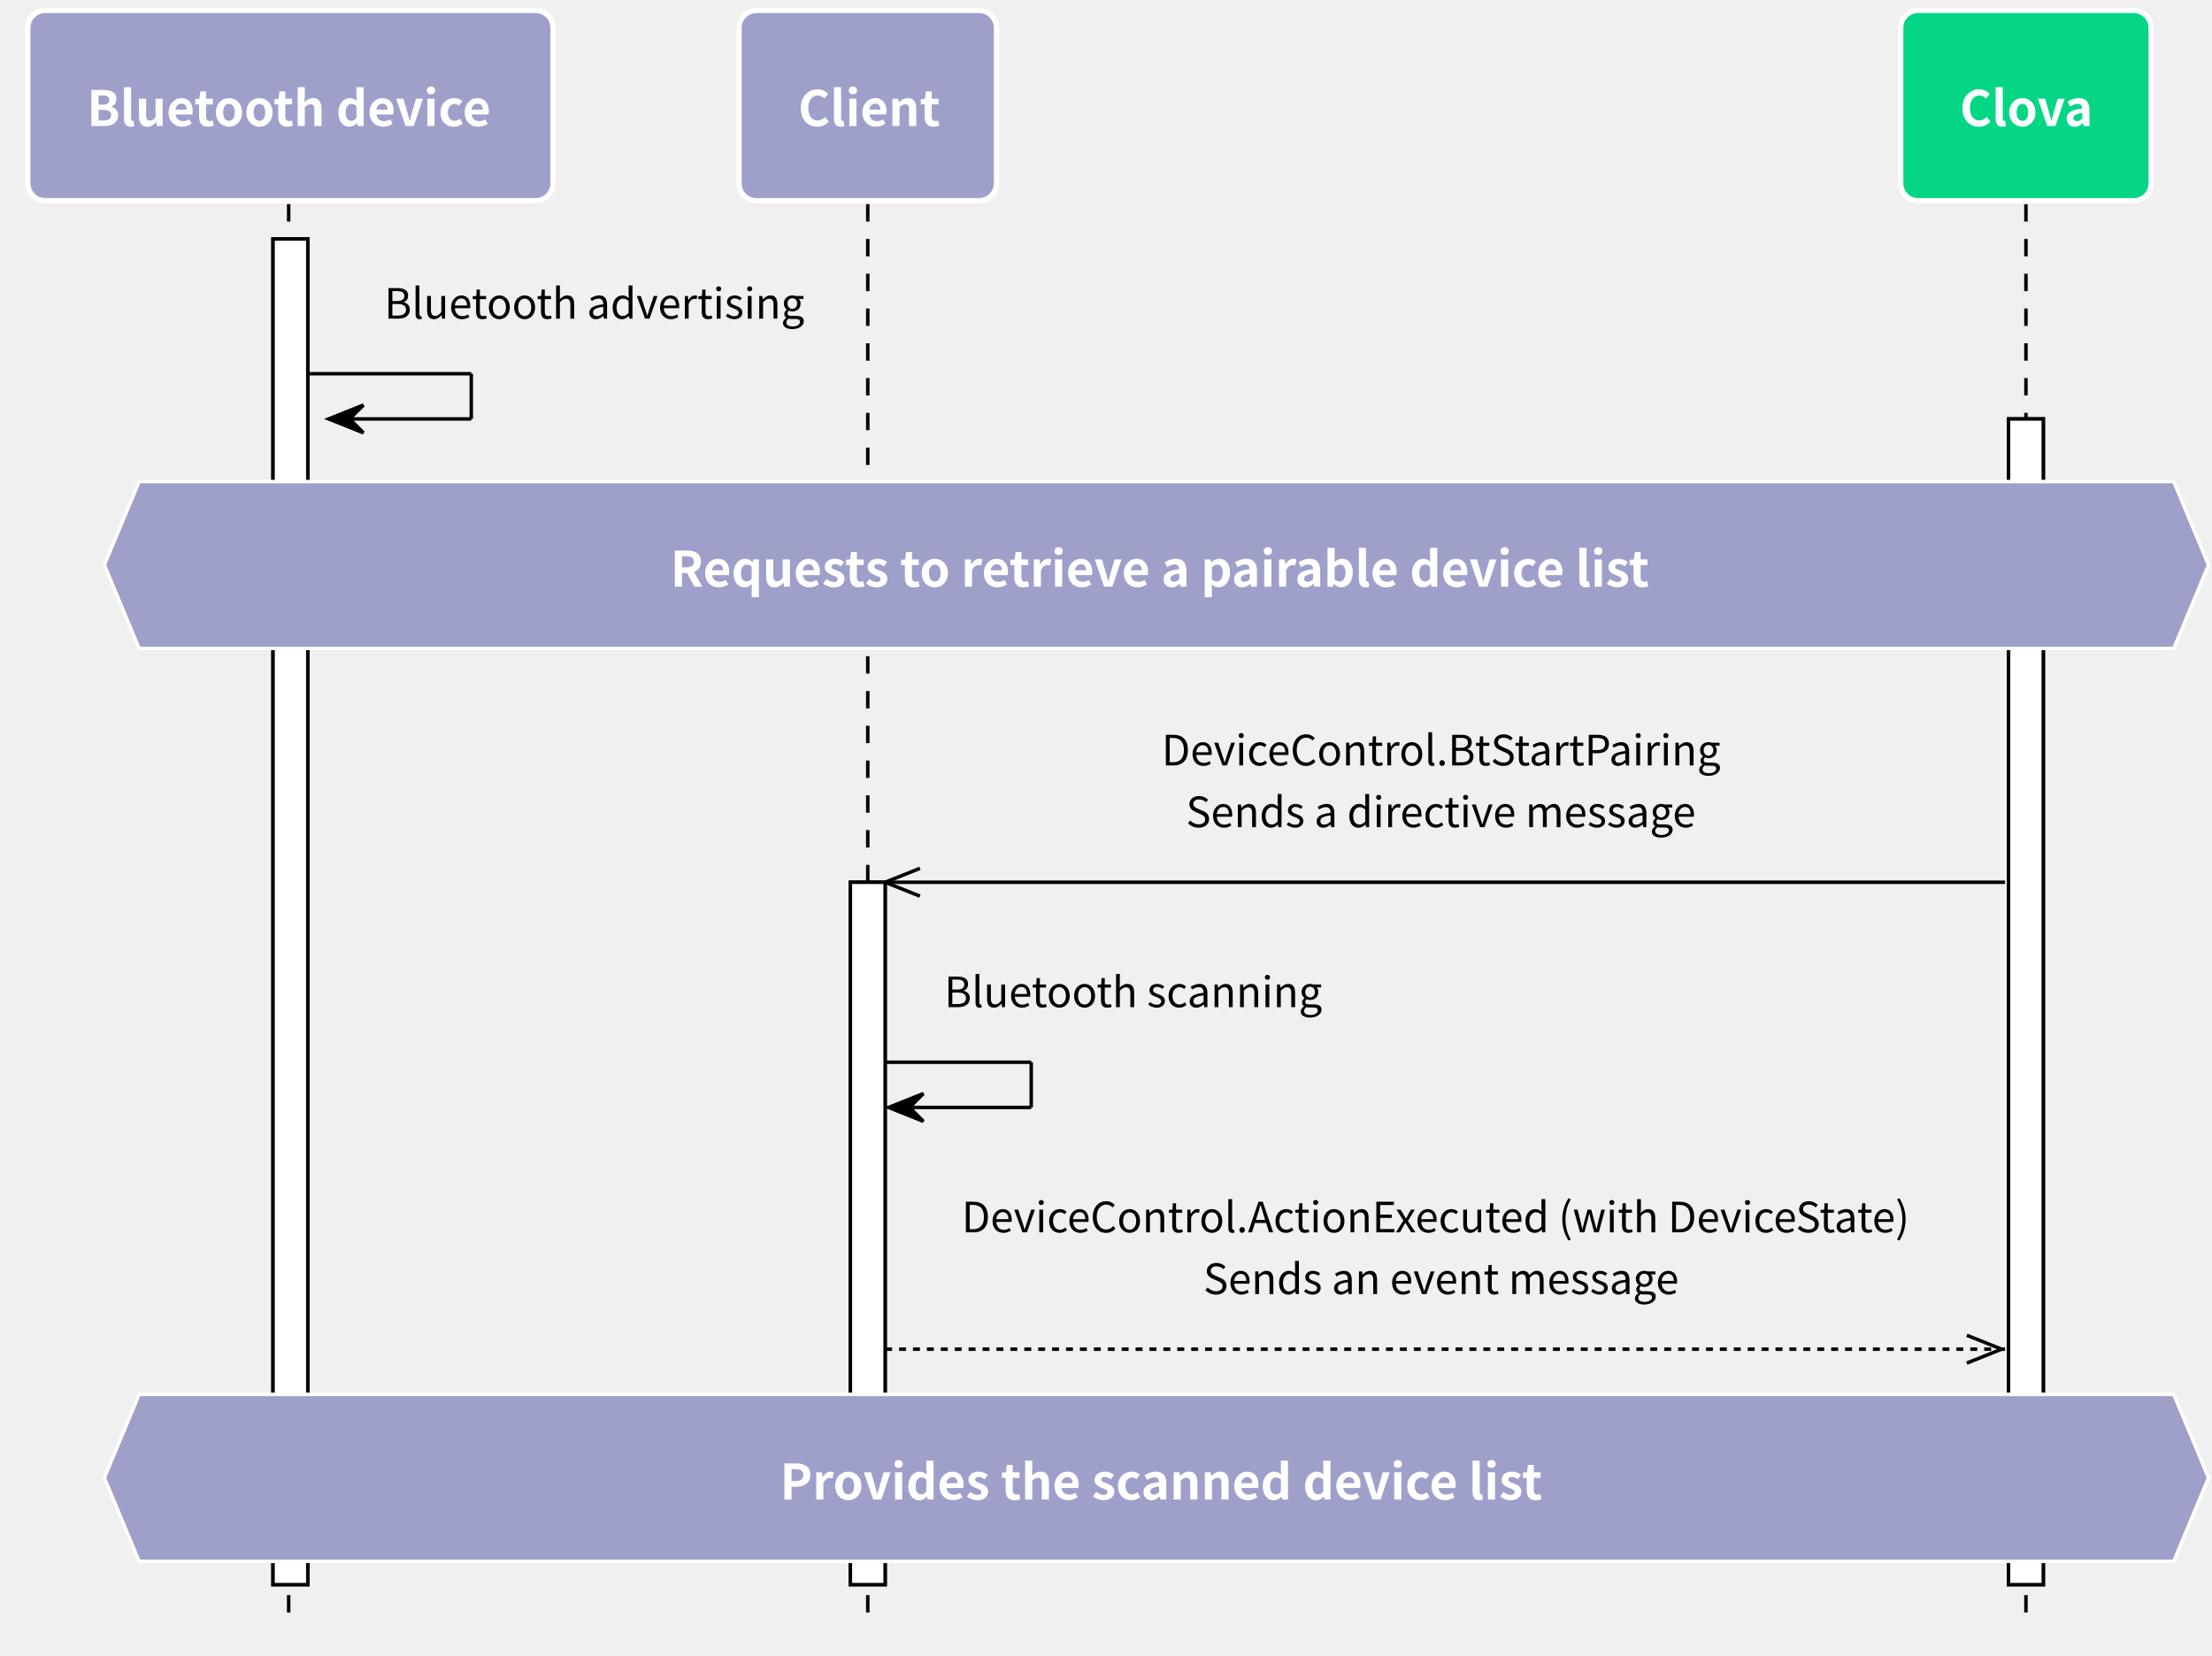
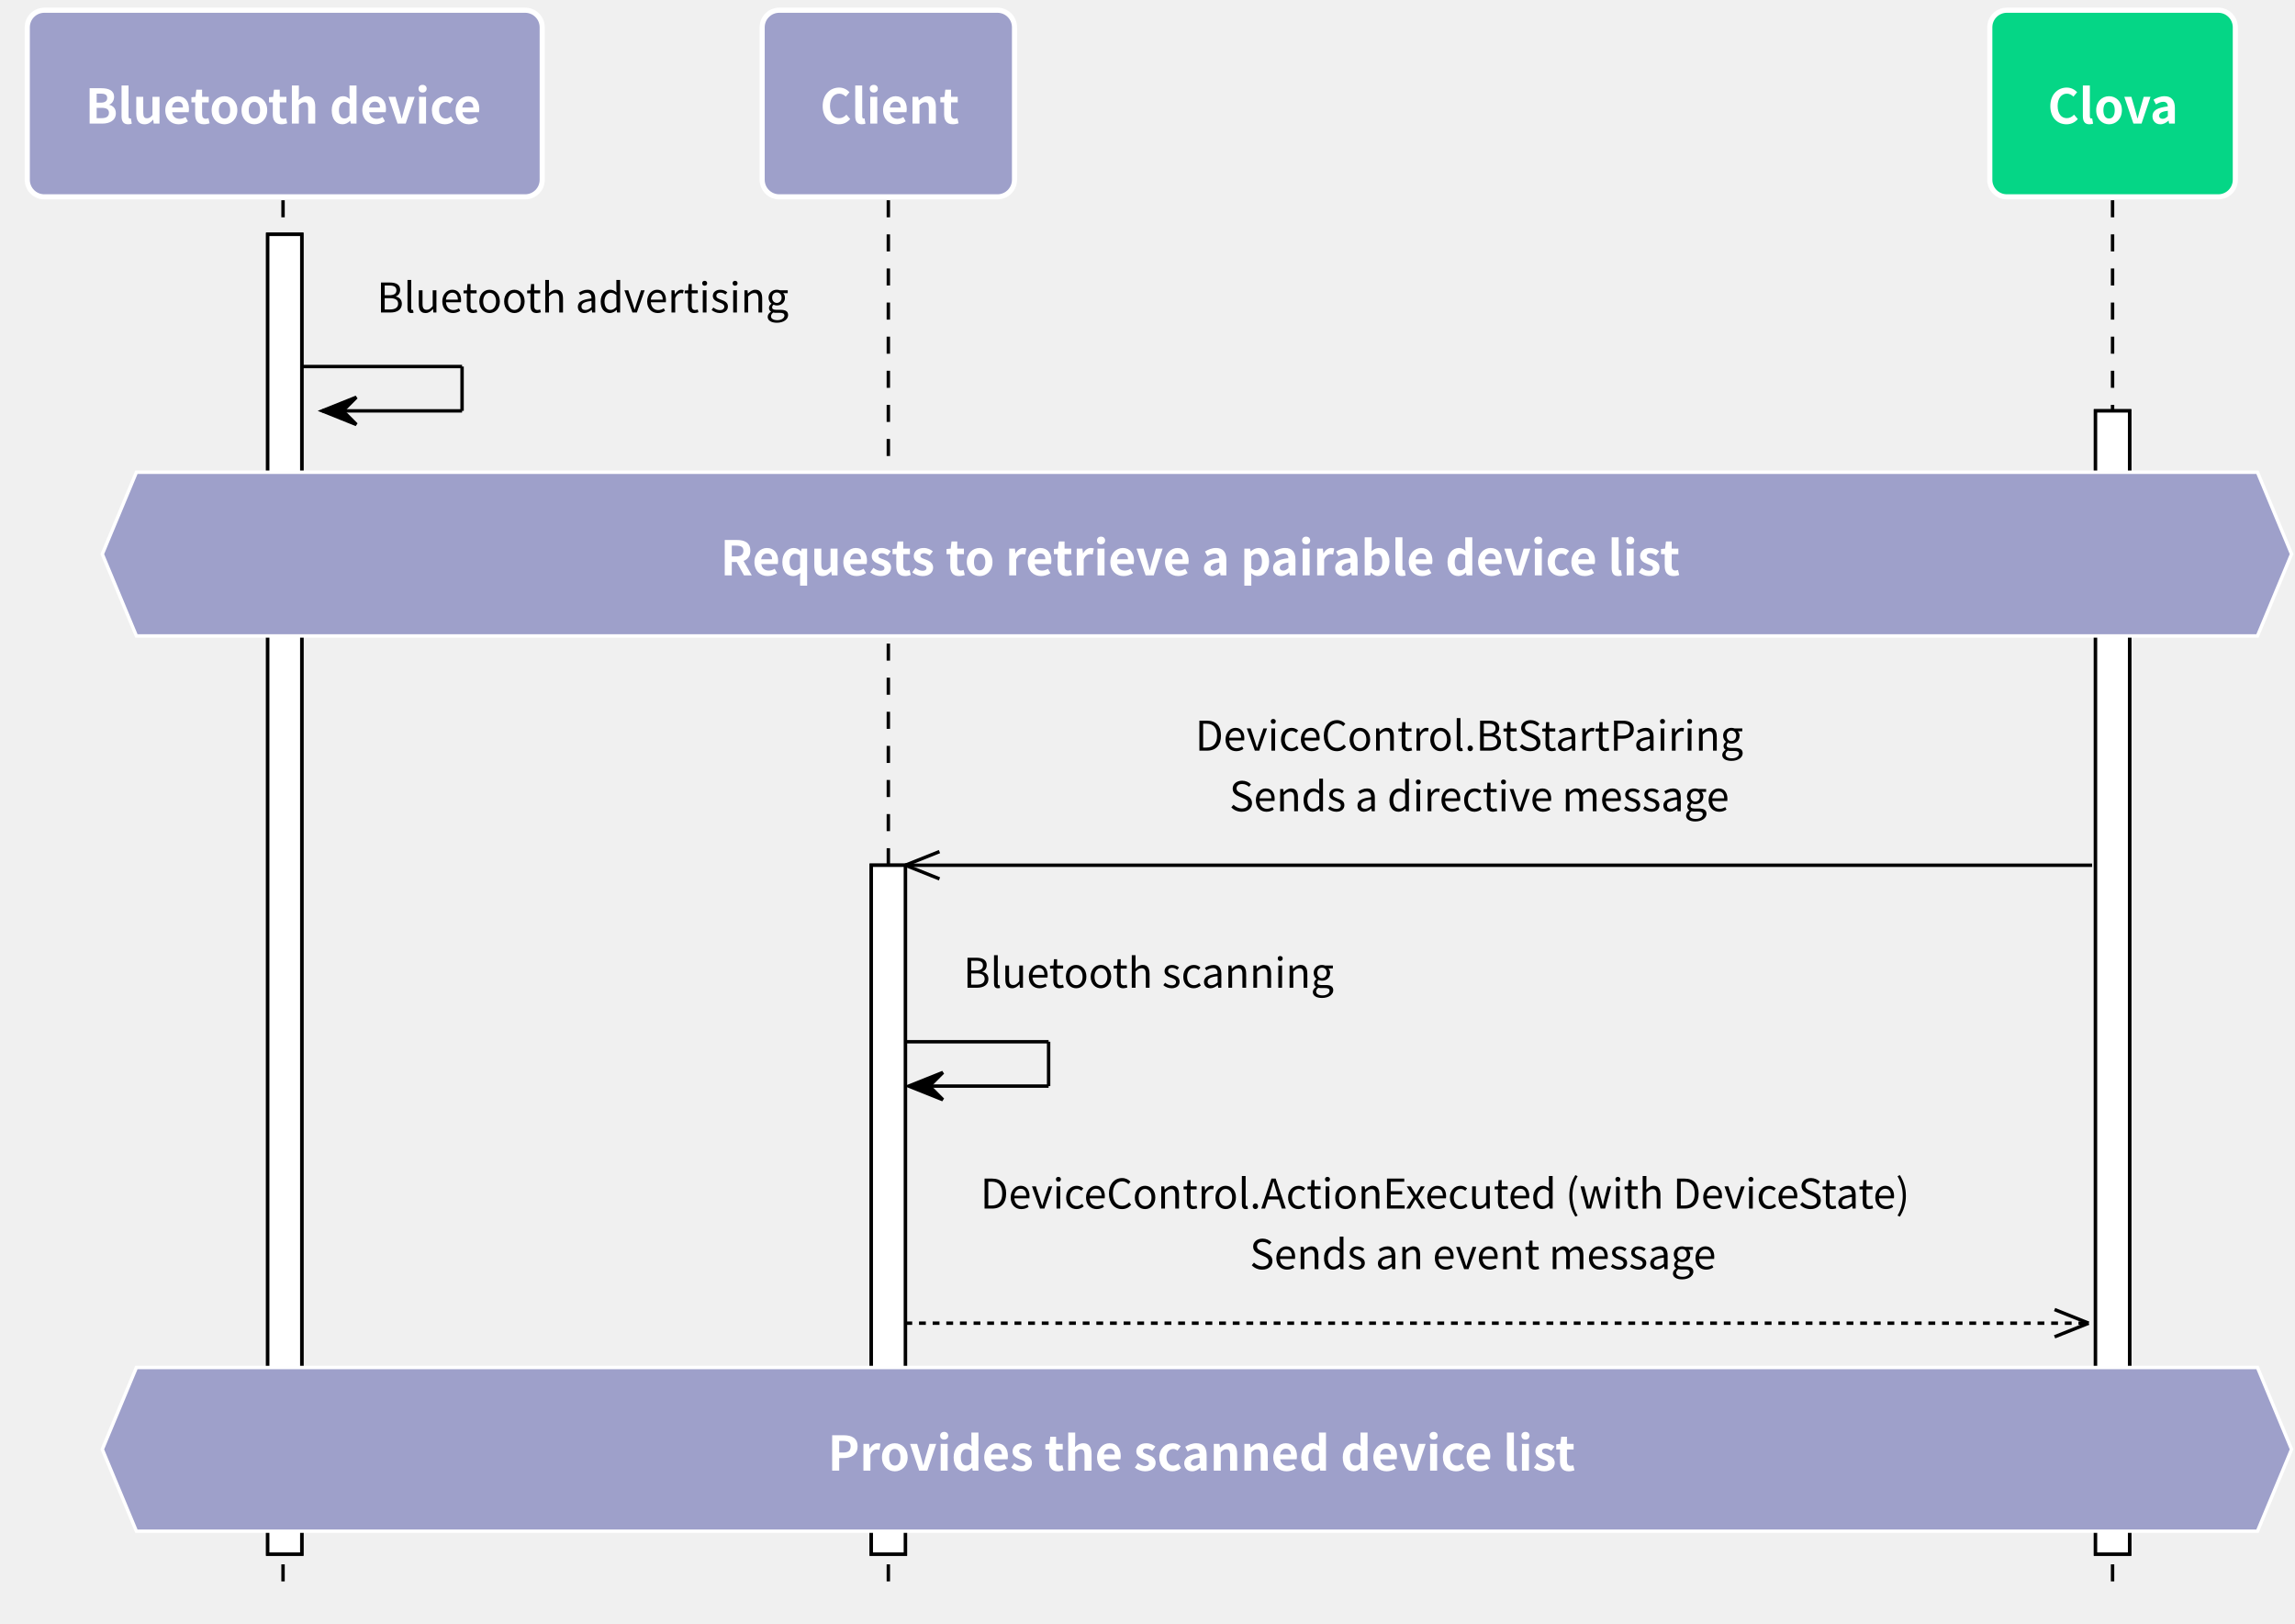
- <svg xmlns="http://www.w3.org/2000/svg" contentScriptType="application/ecmascript" contentStyleType="text/css" height="476px" preserveAspectRatio="none" style="width:636px;height:476px;" version="1.1" viewBox="0 0 636 476" width="636px" zoomAndPan="magnify">
+ <svg xmlns="http://www.w3.org/2000/svg" contentScriptType="application/ecmascript" contentStyleType="text/css" height="476px" preserveAspectRatio="none" style="width:673px;height:476px;" version="1.1" viewBox="0 0 673 476" width="673px" zoomAndPan="magnify">
  <defs />
  <g>
    <rect fill="#FFFFFF" height="387" style="stroke: #000000; stroke-width: 1.0;" width="10" x="78.5" y="68.72" />
-     <rect fill="#FFFFFF" height="202" style="stroke: #000000; stroke-width: 1.0;" width="10" x="244.5" y="253.72" />
-     <rect fill="#FFFFFF" height="335.24" style="stroke: #000000; stroke-width: 1.0;" width="10" x="577.5" y="120.48" />
+     <rect fill="#FFFFFF" height="202" style="stroke: #000000; stroke-width: 1.0;" width="10" x="255.5" y="253.72" />
+     <rect fill="#FFFFFF" height="335.24" style="stroke: #000000; stroke-width: 1.0;" width="10" x="614.5" y="120.48" />
    <line style="stroke: #000000; stroke-width: 1.0; stroke-dasharray: 5.0,5.0;" x1="83" x2="83" y1="58.72" y2="464.72" />
-     <line style="stroke: #000000; stroke-width: 1.0; stroke-dasharray: 5.0,5.0;" x1="249.5" x2="249.5" y1="58.72" y2="464.72" />
-     <line style="stroke: #000000; stroke-width: 1.0; stroke-dasharray: 5.0,5.0;" x1="582.5" x2="582.5" y1="58.72" y2="464.72" />
+     <line style="stroke: #000000; stroke-width: 1.0; stroke-dasharray: 5.0,5.0;" x1="260.5" x2="260.5" y1="58.72" y2="464.72" />
+     <line style="stroke: #000000; stroke-width: 1.0; stroke-dasharray: 5.0,5.0;" x1="619.5" x2="619.5" y1="58.72" y2="464.72" />
    <rect fill="#9EA0CA" height="54.72" rx="5" ry="5" style="stroke: #FFFFFF; stroke-width: 1.5;" width="151" x="8" y="3" />
    <text fill="#FFFFFF" font-family="Noto Sans CJK KR" font-size="14" font-weight="bold" lengthAdjust="spacingAndGlyphs" textLength="117" x="25" y="36.24">Bluetooth device</text>
-     <rect fill="#9EA0CA" height="54.72" rx="5" ry="5" style="stroke: #FFFFFF; stroke-width: 1.5;" width="74" x="212.5" y="3" />
-     <text fill="#FFFFFF" font-family="Noto Sans CJK KR" font-size="14" font-weight="bold" lengthAdjust="spacingAndGlyphs" textLength="40" x="229.5" y="36.24">Client</text>
-     <rect fill="#05D686" height="54.72" rx="5" ry="5" style="stroke: #FFFFFF; stroke-width: 1.5;" width="72" x="546.5" y="3" />
-     <text fill="#FFFFFF" font-family="Noto Sans CJK KR" font-size="14" font-weight="bold" lengthAdjust="spacingAndGlyphs" textLength="38" x="563.5" y="36.24">Clova</text>
+     <rect fill="#9EA0CA" height="54.72" rx="5" ry="5" style="stroke: #FFFFFF; stroke-width: 1.5;" width="74" x="223.5" y="3" />
+     <text fill="#FFFFFF" font-family="Noto Sans CJK KR" font-size="14" font-weight="bold" lengthAdjust="spacingAndGlyphs" textLength="40" x="240.5" y="36.24">Client</text>
+     <rect fill="#05D686" height="54.72" rx="5" ry="5" style="stroke: #FFFFFF; stroke-width: 1.5;" width="72" x="583.5" y="3" />
+     <text fill="#FFFFFF" font-family="Noto Sans CJK KR" font-size="14" font-weight="bold" lengthAdjust="spacingAndGlyphs" textLength="38" x="600.5" y="36.24">Clova</text>
    <rect fill="#FFFFFF" height="387" style="stroke: #000000; stroke-width: 1.0;" width="10" x="78.5" y="68.72" />
-     <rect fill="#FFFFFF" height="202" style="stroke: #000000; stroke-width: 1.0;" width="10" x="244.5" y="253.72" />
-     <rect fill="#FFFFFF" height="335.24" style="stroke: #000000; stroke-width: 1.0;" width="10" x="577.5" y="120.48" />
+     <rect fill="#FFFFFF" height="202" style="stroke: #000000; stroke-width: 1.0;" width="10" x="255.5" y="253.72" />
+     <rect fill="#FFFFFF" height="335.24" style="stroke: #000000; stroke-width: 1.0;" width="10" x="614.5" y="120.48" />
    <line style="stroke: #000000; stroke-width: 1.0;" x1="88.5" x2="135.5" y1="107.48" y2="107.48" />
    <line style="stroke: #000000; stroke-width: 1.0;" x1="135.5" x2="135.5" y1="107.48" y2="120.48" />
    <line style="stroke: #000000; stroke-width: 1.0;" x1="94.5" x2="135.5" y1="120.48" y2="120.48" />
    <polygon fill="#000000" points="104.5,116.48,94.5,120.48,104.5,124.48,100.5,120.48" style="stroke: #000000; stroke-width: 1.0;" />
-     <text fill="#000000" font-family="Noto Sans CJK KR" font-size="12" lengthAdjust="spacingAndGlyphs" textLength="122" x="110.5" y="91.64">Bluetooth advertising</text>
-     <polygon fill="#9EA0CA" points="40,138.48,625,138.48,635,162.48,625,186.48,40,186.48,30,162.48,40,138.48" style="stroke: #FFFFFF; stroke-width: 1.0;" />
-     <text fill="#FFFFFF" font-family="Noto Sans CJK KR" font-size="14" font-weight="bold" lengthAdjust="spacingAndGlyphs" textLength="280" x="192.75" y="168.72">Requests to retrieve a pairable device list</text>
-     <line style="stroke: #000000; stroke-width: 1.0;" x1="254.5" x2="264.5" y1="253.72" y2="249.72" />
-     <line style="stroke: #000000; stroke-width: 1.0;" x1="254.5" x2="264.5" y1="253.72" y2="257.72" />
-     <line style="stroke: #000000; stroke-width: 1.0;" x1="254.5" x2="576.5" y1="253.72" y2="253.72" />
-     <text fill="#000000" font-family="Noto Sans CJK KR" font-size="12" lengthAdjust="spacingAndGlyphs" textLength="164" x="334" y="220.12">DeviceControl.BtStartPairing</text>
-     <text fill="#000000" font-family="Noto Sans CJK KR" font-size="12" lengthAdjust="spacingAndGlyphs" textLength="150" x="341" y="237.88">Sends a directive message</text>
-     <line style="stroke: #000000; stroke-width: 1.0;" x1="254.5" x2="296.5" y1="305.48" y2="305.48" />
-     <line style="stroke: #000000; stroke-width: 1.0;" x1="296.5" x2="296.5" y1="305.48" y2="318.48" />
-     <line style="stroke: #000000; stroke-width: 1.0;" x1="255.5" x2="296.5" y1="318.48" y2="318.48" />
-     <polygon fill="#000000" points="265.5,314.48,255.5,318.48,265.5,322.48,261.5,318.48" style="stroke: #000000; stroke-width: 1.0;" />
-     <text fill="#000000" font-family="Noto Sans CJK KR" font-size="12" lengthAdjust="spacingAndGlyphs" textLength="109" x="271.5" y="289.64">Bluetooth scanning</text>
-     <line style="stroke: #000000; stroke-width: 1.0;" x1="575.5" x2="565.5" y1="388" y2="384" />
-     <line style="stroke: #000000; stroke-width: 1.0;" x1="575.5" x2="565.5" y1="388" y2="392" />
-     <line style="stroke: #000000; stroke-width: 1.0; stroke-dasharray: 2.0,2.0;" x1="254.5" x2="576.5" y1="388" y2="388" />
-     <text fill="#000000" font-family="Noto Sans CJK KR" font-size="12" lengthAdjust="spacingAndGlyphs" textLength="276" x="276.5" y="354.4">DeviceControl.ActionExecuted (with DeviceState)</text>
-     <text fill="#000000" font-family="Noto Sans CJK KR" font-size="12" lengthAdjust="spacingAndGlyphs" textLength="140" x="346" y="372.16">Sends an event message</text>
-     <polygon fill="#9EA0CA" points="40,401,625,401,635,425,625,449,40,449,30,425,40,401" style="stroke: #FFFFFF; stroke-width: 1.0;" />
-     <text fill="#FFFFFF" font-family="Noto Sans CJK KR" font-size="14" font-weight="bold" lengthAdjust="spacingAndGlyphs" textLength="217" x="224.25" y="431.24">Provides the scanned device list</text>
+     <text fill="#000000" font-family="Noto Sans CJK KR" font-size="12" lengthAdjust="spacingAndGlyphs" textLength="133" x="110.5" y="91.64">Bluetooth advertising</text>
+     <polygon fill="#9EA0CA" points="40,138.48,662,138.48,672,162.48,662,186.48,40,186.48,30,162.48,40,138.48" style="stroke: #FFFFFF; stroke-width: 1.0;" />
+     <text fill="#FFFFFF" font-family="Noto Sans CJK KR" font-size="14" font-weight="bold" lengthAdjust="spacingAndGlyphs" textLength="280" x="211.25" y="168.72">Requests to retrieve a pairable device list</text>
+     <line style="stroke: #000000; stroke-width: 1.0;" x1="265.5" x2="275.5" y1="253.72" y2="249.72" />
+     <line style="stroke: #000000; stroke-width: 1.0;" x1="265.5" x2="275.5" y1="253.72" y2="257.72" />
+     <line style="stroke: #000000; stroke-width: 1.0;" x1="265.5" x2="613.5" y1="253.72" y2="253.72" />
+     <text fill="#000000" font-family="Noto Sans CJK KR" font-size="12" lengthAdjust="spacingAndGlyphs" textLength="179" x="350.5" y="220.12">DeviceControl.BtStartPairing</text>
+     <text fill="#000000" font-family="Noto Sans CJK KR" font-size="12" lengthAdjust="spacingAndGlyphs" textLength="159" x="360.5" y="237.88">Sends a directive message</text>
+     <line style="stroke: #000000; stroke-width: 1.0;" x1="265.5" x2="307.5" y1="305.48" y2="305.48" />
+     <line style="stroke: #000000; stroke-width: 1.0;" x1="307.5" x2="307.5" y1="305.48" y2="318.48" />
+     <line style="stroke: #000000; stroke-width: 1.0;" x1="266.5" x2="307.5" y1="318.48" y2="318.48" />
+     <polygon fill="#000000" points="276.5,314.48,266.5,318.48,276.5,322.48,272.5,318.48" style="stroke: #000000; stroke-width: 1.0;" />
+     <text fill="#000000" font-family="Noto Sans CJK KR" font-size="12" lengthAdjust="spacingAndGlyphs" textLength="118" x="282.5" y="289.64">Bluetooth scanning</text>
+     <line style="stroke: #000000; stroke-width: 1.0;" x1="612.5" x2="602.5" y1="388" y2="384" />
+     <line style="stroke: #000000; stroke-width: 1.0;" x1="612.5" x2="602.5" y1="388" y2="392" />
+     <line style="stroke: #000000; stroke-width: 1.0; stroke-dasharray: 2.0,2.0;" x1="265.5" x2="613.5" y1="388" y2="388" />
+     <text fill="#000000" font-family="Noto Sans CJK KR" font-size="12" lengthAdjust="spacingAndGlyphs" textLength="302" x="287.5" y="354.4">DeviceControl.ActionExecuted (with DeviceState)</text>
+     <text fill="#000000" font-family="Noto Sans CJK KR" font-size="12" lengthAdjust="spacingAndGlyphs" textLength="147" x="366.5" y="372.16">Sends an event message</text>
+     <polygon fill="#9EA0CA" points="40,401,662,401,672,425,662,449,40,449,30,425,40,401" style="stroke: #FFFFFF; stroke-width: 1.0;" />
+     <text fill="#FFFFFF" font-family="Noto Sans CJK KR" font-size="14" font-weight="bold" lengthAdjust="spacingAndGlyphs" textLength="217" x="242.75" y="431.24">Provides the scanned device list</text>
  </g>
</svg>
